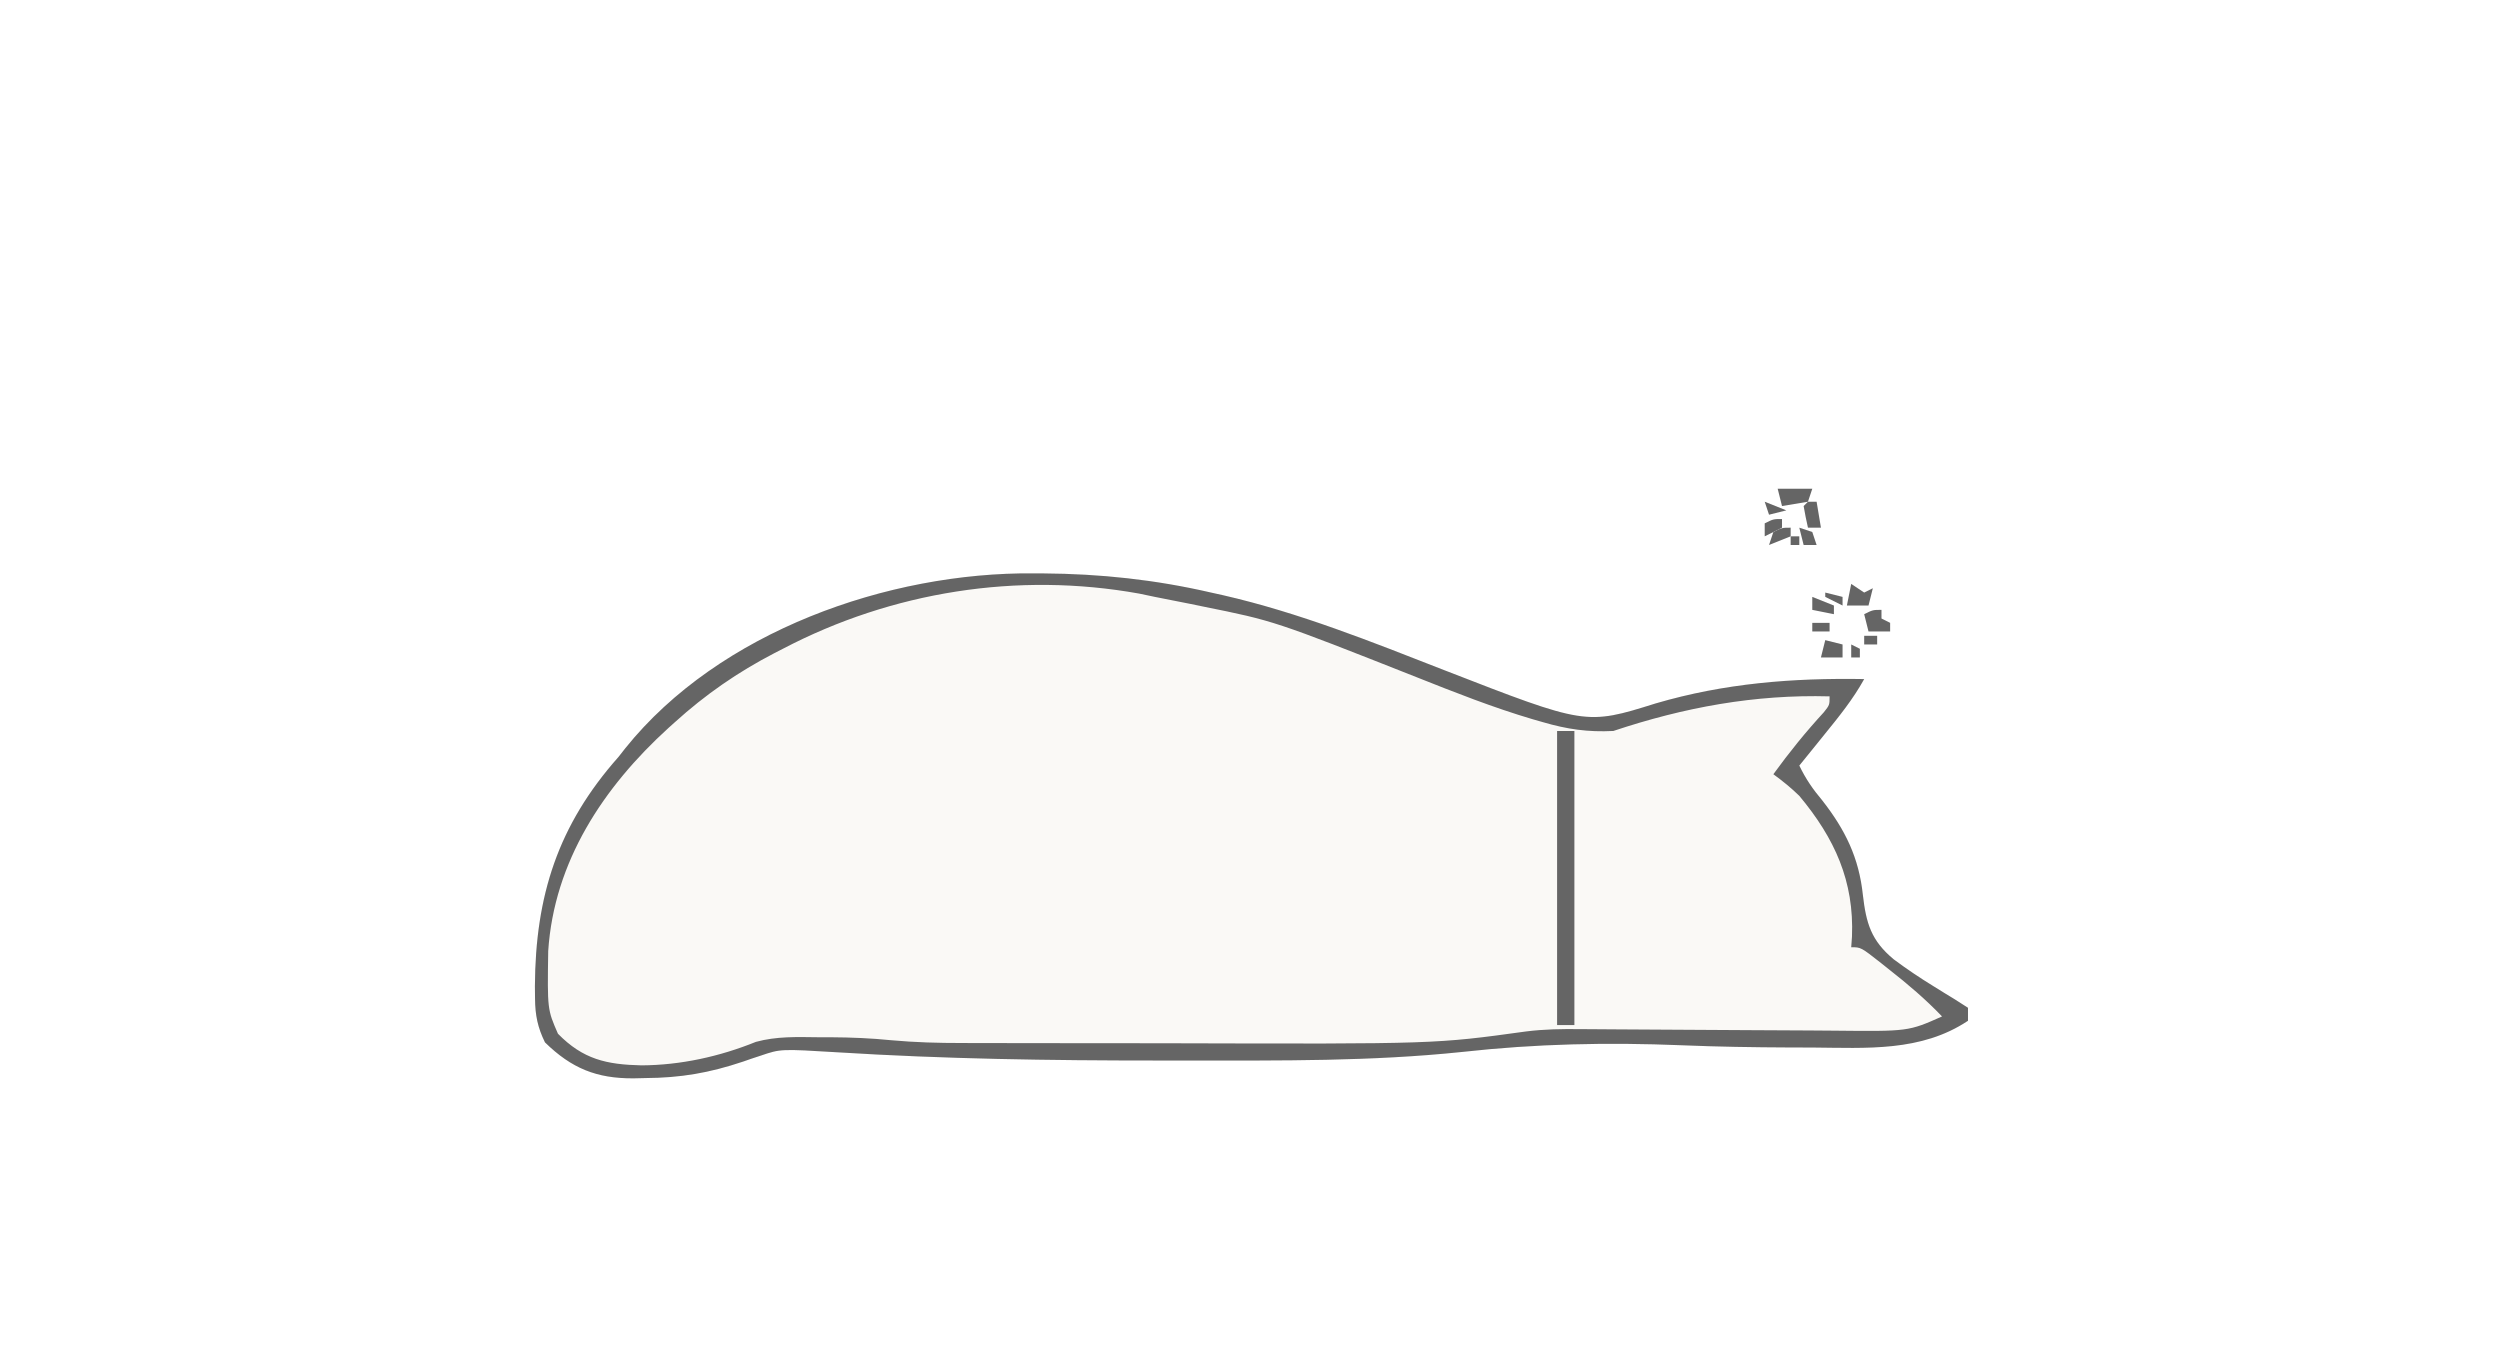
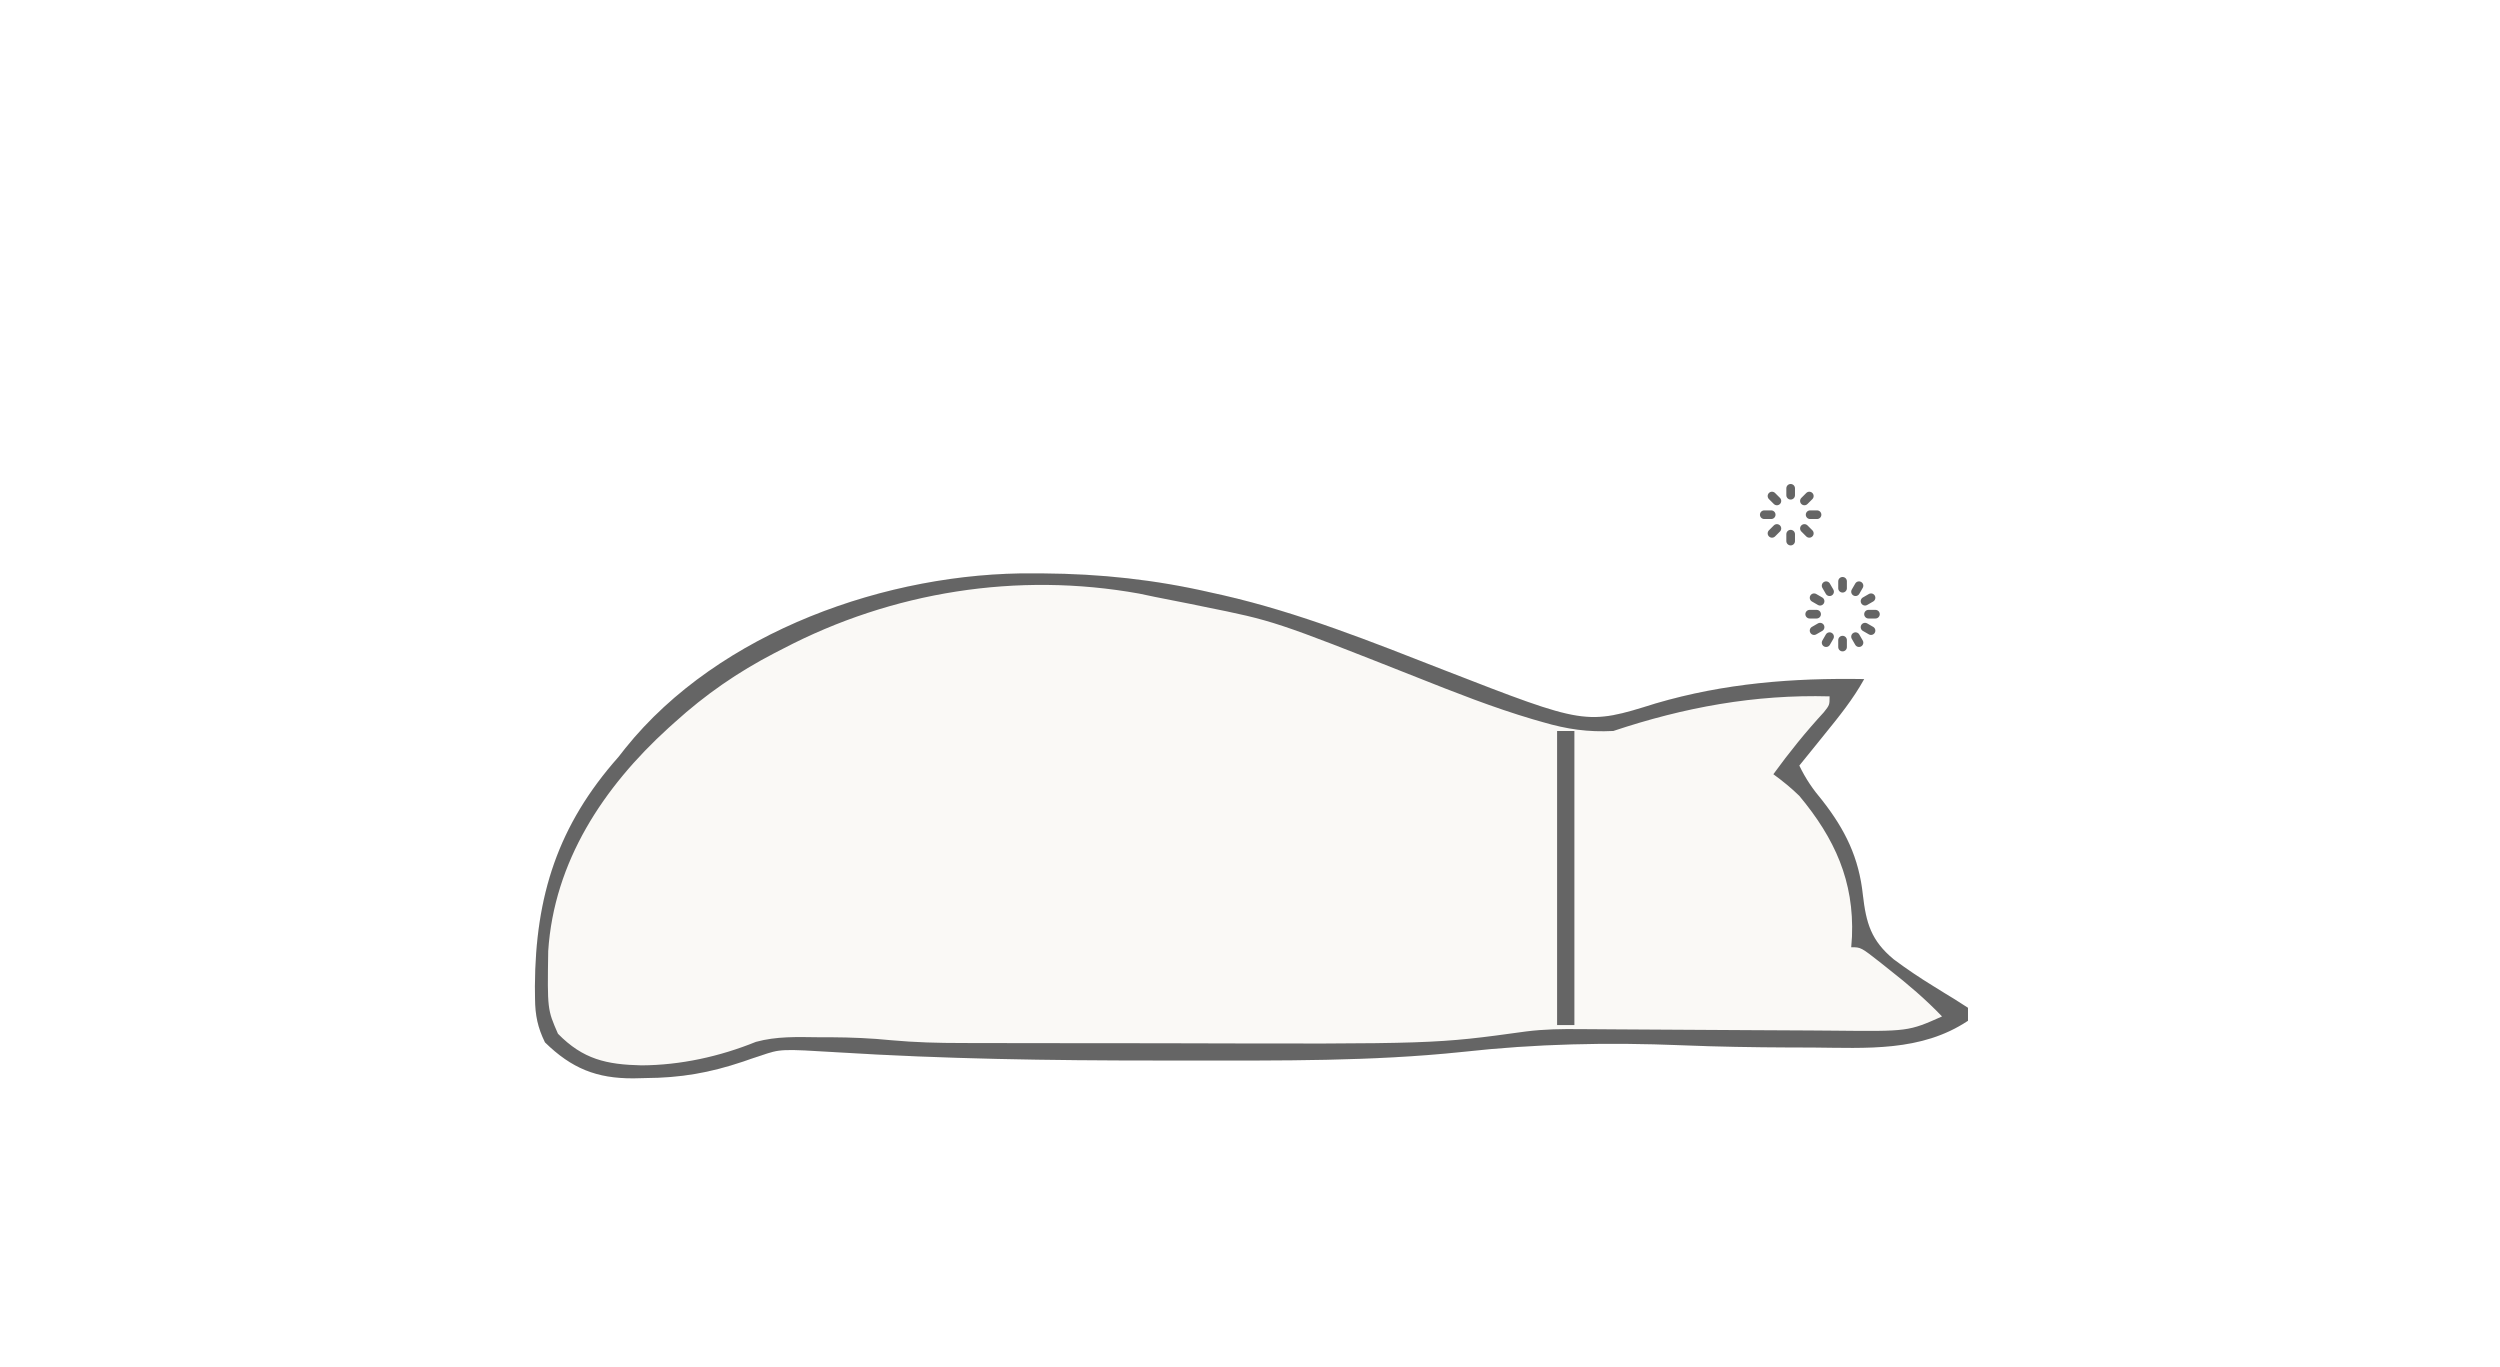
<svg xmlns="http://www.w3.org/2000/svg" version="1.1" width="578" height="316">
  <path d="M0 0 C0.355 0.002 0.355 0.002 2.155 0.01 C15.402 0.1 28.069 1.449 41 4.438 C41.449 4.537 41.449 4.537 43.72 5.04 C61.36 9.074 78.134 15.83 94.95 22.395 C127.657 35.117 127.657 35.117 143.812 30.062 C159.694 25.4 175.463 24.16 192 24.438 C189.414 29.111 186.168 33.12 182.812 37.25 C182.254 37.943 181.695 38.636 181.119 39.35 C179.749 41.048 178.375 42.743 177 44.438 C178.479 47.51 180.112 49.889 182.312 52.5 C187.616 59.292 190.785 65.725 191.697 74.358 C192.456 80.919 193.604 84.888 198.804 89.221 C201.784 91.443 204.832 93.495 208 95.438 C208.445 95.714 208.445 95.714 210.699 97.113 C211.058 97.332 211.058 97.332 212.875 98.438 C213.906 99.097 214.938 99.757 216 100.438 C216 101.428 216 102.418 216 103.438 C205.16 110.664 192.542 109.724 180 109.625 C178.267 109.62 176.534 109.616 174.8 109.612 C166.467 109.579 158.147 109.446 149.82 109.102 C132.639 108.4 116.146 108.752 99.039 110.648 C78.097 112.839 57.04 112.636 36.009 112.626 C33.479 112.625 30.948 112.626 28.418 112.627 C3.853 112.632 -20.648 112.272 -45.173 110.742 C-58.509 109.931 -58.509 109.931 -63.105 111.496 C-63.779 111.717 -64.453 111.938 -65.146 112.166 C-65.82 112.4 -66.494 112.634 -67.188 112.875 C-75.019 115.505 -81.639 116.639 -89.875 116.688 C-90.748 116.708 -91.62 116.729 -92.52 116.75 C-101.071 116.801 -106.851 114.443 -113 108.438 C-114.692 104.984 -115.262 102.167 -115.301 98.34 C-115.31 97.38 -115.32 96.419 -115.33 95.43 C-115.21 74.551 -110.022 58.238 -96 42.438 C-95.483 41.779 -94.966 41.12 -94.434 40.441 C-72.739 13.419 -33.622 -0.314 0 0 Z " fill="#FAF9F6" transform="translate(239,132.5625)" />
  <path d="M0 0 C0.355 0.002 0.355 0.002 2.155 0.01 C15.402 0.1 28.069 1.449 41 4.438 C41.449 4.537 41.449 4.537 43.72 5.04 C61.36 9.074 78.134 15.83 94.95 22.395 C127.657 35.117 127.657 35.117 143.812 30.062 C159.694 25.4 175.463 24.16 192 24.438 C189.414 29.111 186.168 33.12 182.812 37.25 C182.254 37.943 181.695 38.636 181.119 39.35 C179.749 41.048 178.375 42.743 177 44.438 C178.479 47.51 180.112 49.889 182.312 52.5 C187.616 59.292 190.785 65.725 191.697 74.358 C192.456 80.919 193.604 84.888 198.804 89.221 C201.784 91.443 204.832 93.495 208 95.438 C208.445 95.714 208.445 95.714 210.699 97.113 C211.058 97.332 211.058 97.332 212.875 98.438 C213.906 99.097 214.938 99.757 216 100.438 C216 101.428 216 102.418 216 103.438 C205.16 110.664 192.542 109.724 180 109.625 C178.267 109.62 176.534 109.616 174.8 109.612 C166.467 109.579 158.147 109.446 149.82 109.102 C132.639 108.4 116.146 108.752 99.039 110.648 C78.097 112.839 57.04 112.636 36.009 112.626 C33.479 112.625 30.948 112.626 28.418 112.627 C3.853 112.632 -20.648 112.272 -45.173 110.742 C-58.509 109.931 -58.509 109.931 -63.105 111.496 C-63.779 111.717 -64.453 111.938 -65.146 112.166 C-65.82 112.4 -66.494 112.634 -67.188 112.875 C-75.019 115.505 -81.639 116.639 -89.875 116.688 C-90.748 116.708 -91.62 116.729 -92.52 116.75 C-101.071 116.801 -106.851 114.443 -113 108.438 C-114.692 104.984 -115.262 102.167 -115.301 98.34 C-115.31 97.38 -115.32 96.419 -115.33 95.43 C-115.21 74.551 -110.022 58.238 -96 42.438 C-95.483 41.779 -94.966 41.12 -94.434 40.441 C-72.739 13.419 -33.622 -0.314 0 0 Z M-58 17.438 C-58.639 17.765 -59.277 18.093 -59.935 18.43 C-68.414 22.829 -75.918 28.018 -83 34.438 C-83.487 34.875 -83.974 35.313 -84.476 35.765 C-99.471 49.415 -110.901 66.621 -112.254 87.324 C-112.455 100.811 -112.455 100.811 -110 106.438 C-104.208 112.347 -98.788 113.569 -90.688 113.75 C-81.635 113.702 -72.63 111.716 -64.23 108.316 C-59.429 107.01 -54.763 107.189 -49.812 107.25 C-49.324 107.25 -49.324 107.25 -46.85 107.252 C-42.179 107.28 -37.599 107.468 -32.951 107.938 C-27.459 108.442 -22.026 108.586 -16.513 108.583 C-16.02 108.584 -16.02 108.584 -13.526 108.593 C-10.293 108.602 -7.061 108.604 -3.828 108.605 C-1.542 108.609 0.745 108.612 3.032 108.616 C7.826 108.622 12.621 108.623 17.415 108.623 C22.269 108.623 27.123 108.63 31.978 108.643 C63.249 108.73 93.947 108.578 125 104.438 C125 81.998 125 59.558 125 36.438 C119.39 34.787 113.78 33.137 108 31.438 C104.775 30.296 101.611 29.146 98.441 27.879 C97.643 27.567 96.844 27.256 96.02 26.935 C93.532 25.963 91.047 24.982 88.562 24 C55.487 10.964 55.487 10.964 39.25 7.688 C38.758 7.586 38.758 7.586 36.27 7.073 C33.516 6.515 30.758 5.975 28 5.438 C26.815 5.189 25.631 4.94 24.41 4.684 C-3.741 -0.393 -32.763 4.22 -58 17.438 Z " fill="#FAF9F6" transform="translate(239,132.5625)" />
  <path d="M0 0 C0.355 0.002 0.355 0.002 2.155 0.01 C15.402 0.1 28.069 1.449 41 4.438 C41.449 4.537 41.449 4.537 43.72 5.04 C61.36 9.074 78.134 15.83 94.95 22.395 C127.657 35.117 127.657 35.117 143.812 30.062 C159.694 25.4 175.463 24.16 192 24.438 C189.414 29.111 186.168 33.12 182.812 37.25 C182.254 37.943 181.695 38.636 181.119 39.35 C179.749 41.048 178.375 42.743 177 44.438 C178.479 47.51 180.112 49.889 182.312 52.5 C187.616 59.292 190.785 65.725 191.697 74.358 C192.456 80.919 193.604 84.888 198.804 89.221 C201.784 91.443 204.832 93.495 208 95.438 C208.445 95.714 208.445 95.714 210.699 97.113 C211.058 97.332 211.058 97.332 212.875 98.438 C213.906 99.097 214.938 99.757 216 100.438 C216 101.428 216 102.418 216 103.438 C205.16 110.664 192.542 109.724 180 109.625 C178.267 109.62 176.534 109.616 174.8 109.612 C166.467 109.579 158.147 109.446 149.82 109.102 C132.639 108.4 116.146 108.752 99.039 110.648 C78.097 112.839 57.04 112.636 36.009 112.626 C33.479 112.625 30.948 112.626 28.418 112.627 C3.853 112.632 -20.648 112.272 -45.173 110.742 C-58.509 109.931 -58.509 109.931 -63.105 111.496 C-63.779 111.717 -64.453 111.938 -65.146 112.166 C-65.82 112.4 -66.494 112.634 -67.188 112.875 C-75.019 115.505 -81.639 116.639 -89.875 116.688 C-90.748 116.708 -91.62 116.729 -92.52 116.75 C-101.071 116.801 -106.851 114.443 -113 108.438 C-114.692 104.984 -115.262 102.167 -115.301 98.34 C-115.31 97.38 -115.32 96.419 -115.33 95.43 C-115.21 74.551 -110.022 58.238 -96 42.438 C-95.483 41.779 -94.966 41.12 -94.434 40.441 C-72.739 13.419 -33.622 -0.314 0 0 Z M-58 17.438 C-58.639 17.765 -59.277 18.093 -59.935 18.43 C-68.414 22.829 -75.918 28.018 -83 34.438 C-83.487 34.875 -83.974 35.313 -84.476 35.765 C-99.471 49.415 -110.901 66.621 -112.254 87.324 C-112.455 100.811 -112.455 100.811 -110 106.438 C-104.208 112.347 -98.788 113.569 -90.688 113.75 C-81.635 113.702 -72.63 111.716 -64.23 108.316 C-59.429 107.01 -54.763 107.189 -49.812 107.25 C-49.324 107.25 -49.324 107.25 -46.85 107.252 C-42.179 107.28 -37.599 107.468 -32.951 107.938 C-27.459 108.442 -22.026 108.586 -16.513 108.583 C-16.02 108.584 -16.02 108.584 -13.526 108.593 C-10.293 108.602 -7.061 108.604 -3.828 108.605 C-1.542 108.609 0.745 108.612 3.032 108.616 C7.826 108.622 12.621 108.623 17.415 108.623 C22.269 108.623 27.123 108.63 31.978 108.643 C92.801 108.813 92.801 108.813 113.829 105.909 C118.032 105.376 122.154 105.324 126.385 105.372 C127.181 105.376 127.977 105.381 128.797 105.386 C130.512 105.396 132.227 105.409 133.942 105.423 C136.663 105.446 139.384 105.46 142.105 105.471 C149.836 105.505 157.568 105.546 165.299 105.609 C170.042 105.647 174.784 105.67 179.527 105.683 C181.325 105.691 183.123 105.705 184.922 105.724 C202.219 105.907 202.219 105.907 210 102.438 C206.19 98.467 202.143 95.014 197.812 91.625 C197.184 91.123 196.556 90.621 195.908 90.104 C191.245 86.438 191.245 86.438 189 86.438 C189.058 85.638 189.116 84.839 189.176 84.016 C189.704 71.154 185.182 61.252 177 51.438 C175.075 49.568 173.172 48.026 171 46.438 C174.65 41.41 178.471 36.675 182.68 32.102 C184 30.438 184 30.438 184 28.438 C166.676 27.964 150.398 30.971 134 36.438 C128.154 36.74 123.313 36.042 117.719 34.402 C116.946 34.181 116.172 33.96 115.376 33.732 C106.215 31.029 97.368 27.525 88.5 24 C55.566 10.98 55.566 10.98 39.25 7.688 C38.758 7.586 38.758 7.586 36.27 7.073 C33.516 6.515 30.758 5.975 28 5.438 C26.815 5.189 25.631 4.94 24.41 4.684 C-3.741 -0.393 -32.763 4.22 -58 17.438 Z " fill="#656565" transform="translate(239,132.5625)" />
  <path d="M0 0 C1.32 0 2.64 0 4 0 C4 22.44 4 44.88 4 68 C2.68 68 1.36 68 0 68 C0 45.56 0 23.12 0 0 Z " fill="#656565" transform="translate(360,169)" />
-   <path d="M0 0 C2.667 0 5.333 0 8 0 C7.67 0.99 7.34 1.98 7 3 C5.02 3.33 3.04 3.66 1 4 C0.67 2.68 0.34 1.36 0 0 Z " fill="#656565" transform="translate(411,113)" />
-   <path d="M0 0 C0.495 0.33 0.495 0.33 3 2 C3.66 1.67 4.32 1.34 5 1 C4.67 2.32 4.34 3.64 4 5 C2.35 5 0.7 5 -1 5 C-0.67 3.35 -0.34 1.7 0 0 Z " fill="#656565" transform="translate(428,135)" />
-   <path d="M0 0 C0 0.66 0 1.32 0 2 C0.66 2.33 1.32 2.66 2 3 C2 3.66 2 4.32 2 5 C0.35 5 -1.3 5 -3 5 C-3.33 3.68 -3.66 2.36 -4 1 C-2 0 -2 0 0 0 Z " fill="#656565" transform="translate(435,141)" />
-   <path d="M0 0 C0.66 0.165 0.66 0.165 4 1 C4 1.99 4 2.98 4 4 C2.35 4 0.7 4 -1 4 C-0.67 2.68 -0.34 1.36 0 0 Z " fill="#656565" transform="translate(422,148)" />
-   <path d="M0 0 C0.66 0 1.32 0 2 0 C2.33 1.98 2.66 3.96 3 6 C2.01 6 1.02 6 0 6 C-0.382 4.344 -0.714 2.675 -1 1 C-0.67 0.67 -0.34 0.34 0 0 Z " fill="#656565" transform="translate(418,116)" />
-   <path d="M0 0 C0.825 0.33 0.825 0.33 5 2 C5 2.66 5 3.32 5 4 C3.35 3.67 1.7 3.34 0 3 C0 2.01 0 1.02 0 0 Z " fill="#656565" transform="translate(419,138)" />
-   <path d="M0 0 C0 0.66 0 1.32 0 2 C-1.65 2.66 -3.3 3.32 -5 4 C-4.67 3.01 -4.34 2.02 -4 1 C-2 0 -2 0 0 0 Z " fill="#656565" transform="translate(414,122)" />
-   <path d="M0 0 C0.99 0.33 1.98 0.66 3 1 C3.33 1.99 3.66 2.98 4 4 C3.01 4 2.02 4 1 4 C0.67 2.68 0.34 1.36 0 0 Z " fill="#656565" transform="translate(416,122)" />
-   <path d="M0 0 C0.825 0.33 0.825 0.33 5 2 C3.68 2.33 2.36 2.66 1 3 C0.67 2.01 0.34 1.02 0 0 Z " fill="#656565" transform="translate(408,116)" />
-   <path d="M0 0 C0 0.66 0 1.32 0 2 C-0.66 2.33 -0.66 2.33 -4 4 C-4 3.01 -4 2.02 -4 1 C-2 0 -2 0 0 0 Z " fill="#656565" transform="translate(412,120)" />
-   <path d="M0 0 C1.32 0 2.64 0 4 0 C4 0.66 4 1.32 4 2 C2.68 2 1.36 2 0 2 C0 1.34 0 0.68 0 0 Z " fill="#656565" transform="translate(419,144)" />
-   <path d="M0 0 C1.32 0.33 2.64 0.66 4 1 C4 1.66 4 2.32 4 3 C2.68 2.34 1.36 1.68 0 1 C0 0.67 0 0.34 0 0 Z " fill="#656565" transform="translate(422,137)" />
-   <path d="M0 0 C0.99 0 1.98 0 3 0 C3 0.66 3 1.32 3 2 C2.01 2 1.02 2 0 2 C0 1.34 0 0.68 0 0 Z " fill="#656565" transform="translate(431,147)" />
-   <path d="M0 0 C0.33 0.165 0.33 0.165 2 1 C2 1.66 2 2.32 2 3 C1.34 3 0.68 3 0 3 C0 2.01 0 1.02 0 0 Z " fill="#656565" transform="translate(428,149)" />
-   <path d="M0 0 C0.66 0 1.32 0 2 0 C2 0.66 2 1.32 2 2 C1.34 2 0.68 2 0 2 C0 1.34 0 0.68 0 0 Z " fill="#656565" transform="translate(414,124)" />
+   <g fill="#656565">
+     <rect x="413" y="111.9" width="2" height="3.6" rx="1" />
+     <rect x="413" y="111.9" width="2" height="3.6" rx="1" transform="rotate(45 414 119)" />
+     <rect x="413" y="111.9" width="2" height="3.6" rx="1" transform="rotate(90 414 119)" />
+     <rect x="413" y="111.9" width="2" height="3.6" rx="1" transform="rotate(135 414 119)" />
+     <rect x="413" y="111.9" width="2" height="3.6" rx="1" transform="rotate(180 414 119)" />
+     <rect x="413" y="111.9" width="2" height="3.6" rx="1" transform="rotate(225 414 119)" />
+     <rect x="413" y="111.9" width="2" height="3.6" rx="1" transform="rotate(270 414 119)" />
+     <rect x="413" y="111.9" width="2" height="3.6" rx="1" transform="rotate(315 414 119)" />
+     <rect x="425" y="133.4" width="2" height="3.6" rx="1" />
+     <rect x="425" y="133.4" width="2" height="3.6" rx="1" transform="rotate(30 426 142)" />
+     <rect x="425" y="133.4" width="2" height="3.6" rx="1" transform="rotate(60 426 142)" />
+     <rect x="425" y="133.4" width="2" height="3.6" rx="1" transform="rotate(90 426 142)" />
+     <rect x="425" y="133.4" width="2" height="3.6" rx="1" transform="rotate(120 426 142)" />
+     <rect x="425" y="133.4" width="2" height="3.6" rx="1" transform="rotate(150 426 142)" />
+     <rect x="425" y="133.4" width="2" height="3.6" rx="1" transform="rotate(180 426 142)" />
+     <rect x="425" y="133.4" width="2" height="3.6" rx="1" transform="rotate(210 426 142)" />
+     <rect x="425" y="133.4" width="2" height="3.6" rx="1" transform="rotate(240 426 142)" />
+     <rect x="425" y="133.4" width="2" height="3.6" rx="1" transform="rotate(270 426 142)" />
+     <rect x="425" y="133.4" width="2" height="3.6" rx="1" transform="rotate(300 426 142)" />
+     <rect x="425" y="133.4" width="2" height="3.6" rx="1" transform="rotate(330 426 142)" />
+   </g>
</svg>
